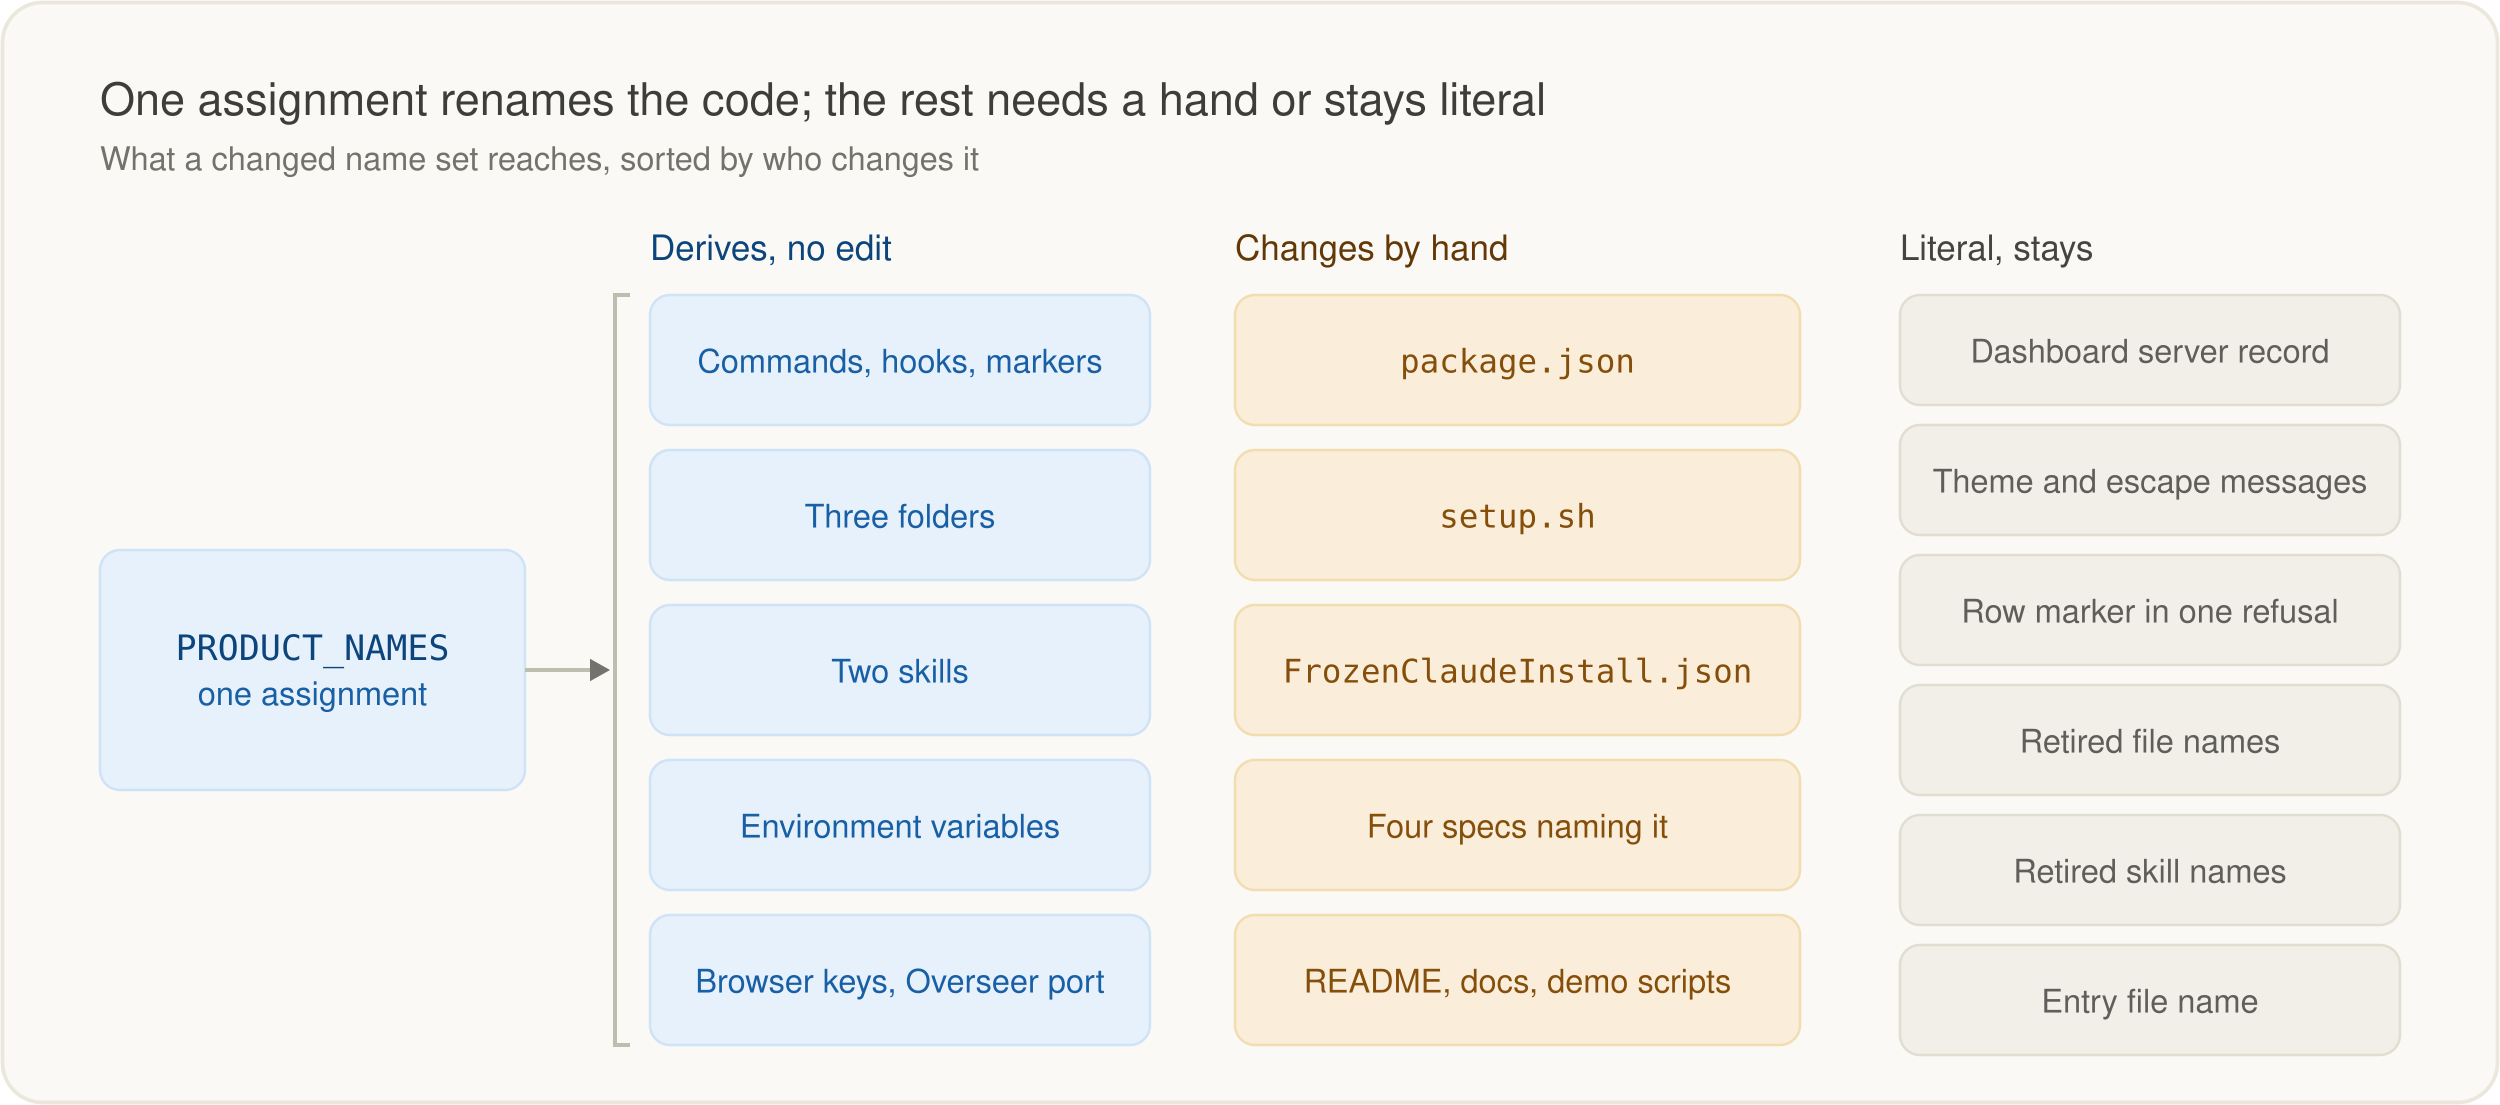
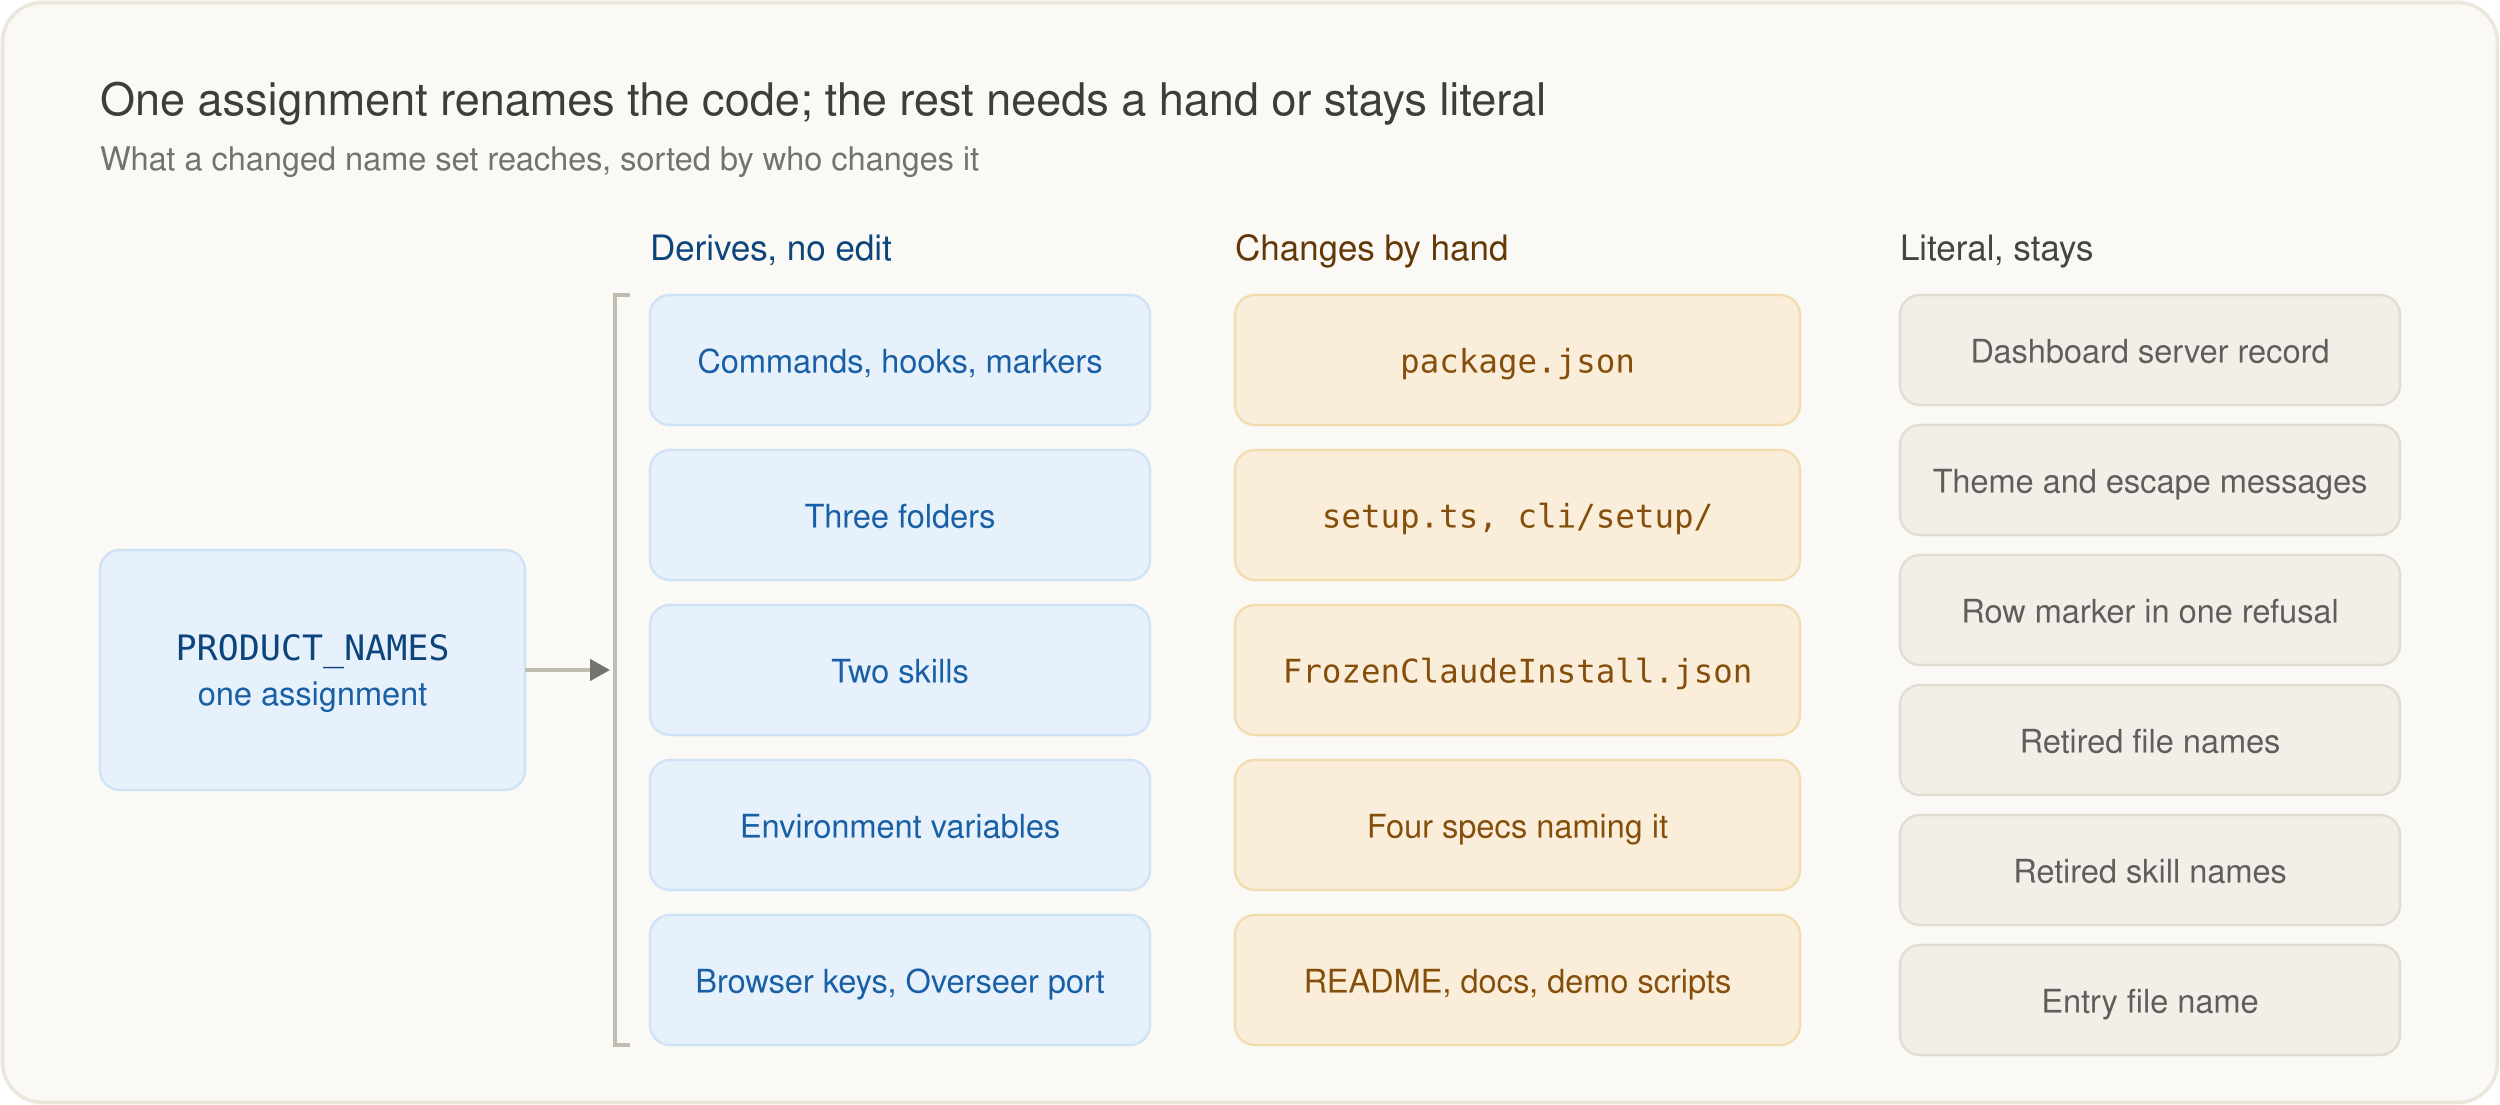
<svg xmlns="http://www.w3.org/2000/svg" width="1000" height="442" viewBox="0 0 1000 442" role="img" font-family="-apple-system,BlinkMacSystemFont,'Segoe UI',Helvetica,Arial,sans-serif">
  <defs>
    <marker id="ah" markerWidth="9" markerHeight="9" refX="6" refY="4.5" orient="auto" markerUnits="userSpaceOnUse">
      <path d="M0,0 L8,4.5 L0,9 z" fill="#73726c" />
    </marker>
  </defs>
  <rect x="1" y="1" width="998" height="440" rx="16" fill="#FAF9F5" stroke="#ECE7DC" stroke-width="1.5" />
  <text x="40" y="46" font-size="18" font-weight="500" fill="#3d3d3a" text-anchor="start">One assignment renames the code; the rest needs a hand or stays literal</text>
  <text x="40" y="68" font-size="13" fill="#73726c" text-anchor="start">What a changed name set reaches, sorted by who changes it</text>
  <rect x="40" y="220" width="170" height="96" rx="8" fill="#E6F1FB" stroke="#CFE2F6" />
  <text x="125.0" y="264" font-size="14" font-weight="500" fill="#0C447C" text-anchor="middle" font-family="ui-monospace,Menlo,Consolas,monospace">PRODUCT_NAMES</text>
  <text x="125.0" y="282" font-size="13" fill="#185FA5" text-anchor="middle">one assignment</text>
  <path d="M252,118 L246,118 L246,418 L252,418" fill="none" stroke="#bfbdb0" stroke-width="1.6" />
  <path d="M210,268 L242,268" fill="none" stroke="#bfbdb0" stroke-width="1.6" marker-end="url(#ah)" />
  <text x="260" y="104" font-size="14" font-weight="500" fill="#0C447C" text-anchor="start">Derives, no edit</text>
  <rect x="260" y="118" width="200" height="52" rx="8" fill="#E6F1FB" stroke="#CFE2F6" />
  <text x="360.0" y="149" font-size="13" fill="#185FA5" text-anchor="middle">Commands, hooks, markers</text>
  <rect x="260" y="180" width="200" height="52" rx="8" fill="#E6F1FB" stroke="#CFE2F6" />
  <text x="360.0" y="211" font-size="13" fill="#185FA5" text-anchor="middle">Three folders</text>
  <rect x="260" y="242" width="200" height="52" rx="8" fill="#E6F1FB" stroke="#CFE2F6" />
  <text x="360.0" y="273" font-size="13" fill="#185FA5" text-anchor="middle">Two skills</text>
  <rect x="260" y="304" width="200" height="52" rx="8" fill="#E6F1FB" stroke="#CFE2F6" />
  <text x="360.0" y="335" font-size="13" fill="#185FA5" text-anchor="middle">Environment variables</text>
  <rect x="260" y="366" width="200" height="52" rx="8" fill="#E6F1FB" stroke="#CFE2F6" />
  <text x="360.0" y="397" font-size="13" fill="#185FA5" text-anchor="middle">Browser keys, Overseer port</text>
  <text x="494" y="104" font-size="14" font-weight="500" fill="#633806" text-anchor="start">Changes by hand</text>
  <rect x="494" y="118" width="226" height="52" rx="8" fill="#FAEEDA" stroke="#F2DDB0" />
  <text x="607.0" y="149" font-size="13" fill="#854F0B" text-anchor="middle" font-family="ui-monospace,Menlo,Consolas,monospace">package.json</text>
  <rect x="494" y="180" width="226" height="52" rx="8" fill="#FAEEDA" stroke="#F2DDB0" />
-   <text x="607.0" y="211" font-size="13" fill="#854F0B" text-anchor="middle" font-family="ui-monospace,Menlo,Consolas,monospace">setup.sh</text>
+   <text x="607.0" y="211" font-size="13" fill="#854F0B" text-anchor="middle" font-family="ui-monospace,Menlo,Consolas,monospace">setup.ts, cli/setup/</text>
  <rect x="494" y="242" width="226" height="52" rx="8" fill="#FAEEDA" stroke="#F2DDB0" />
  <text x="607.0" y="273" font-size="13" fill="#854F0B" text-anchor="middle" font-family="ui-monospace,Menlo,Consolas,monospace">FrozenClaudeInstall.json</text>
  <rect x="494" y="304" width="226" height="52" rx="8" fill="#FAEEDA" stroke="#F2DDB0" />
  <text x="607.0" y="335" font-size="13" fill="#854F0B" text-anchor="middle">Four specs naming it</text>
  <rect x="494" y="366" width="226" height="52" rx="8" fill="#FAEEDA" stroke="#F2DDB0" />
  <text x="607.0" y="397" font-size="13" fill="#854F0B" text-anchor="middle">README, docs, demo scripts</text>
  <text x="760" y="104" font-size="14" font-weight="500" fill="#444441" text-anchor="start">Literal, stays</text>
  <rect x="760" y="118" width="200" height="44" rx="8" fill="#F1EFE8" stroke="#E1DDD0" />
  <text x="860.0" y="145" font-size="13" fill="#5F5E5A" text-anchor="middle">Dashboard server record</text>
  <rect x="760" y="170" width="200" height="44" rx="8" fill="#F1EFE8" stroke="#E1DDD0" />
  <text x="860.0" y="197" font-size="13" fill="#5F5E5A" text-anchor="middle">Theme and escape messages</text>
  <rect x="760" y="222" width="200" height="44" rx="8" fill="#F1EFE8" stroke="#E1DDD0" />
  <text x="860.0" y="249" font-size="13" fill="#5F5E5A" text-anchor="middle">Row marker in one refusal</text>
  <rect x="760" y="274" width="200" height="44" rx="8" fill="#F1EFE8" stroke="#E1DDD0" />
  <text x="860.0" y="301" font-size="13" fill="#5F5E5A" text-anchor="middle">Retired file names</text>
  <rect x="760" y="326" width="200" height="44" rx="8" fill="#F1EFE8" stroke="#E1DDD0" />
  <text x="860.0" y="353" font-size="13" fill="#5F5E5A" text-anchor="middle">Retired skill names</text>
  <rect x="760" y="378" width="200" height="44" rx="8" fill="#F1EFE8" stroke="#E1DDD0" />
  <text x="860.0" y="405" font-size="13" fill="#5F5E5A" text-anchor="middle">Entry file name</text>
</svg>
